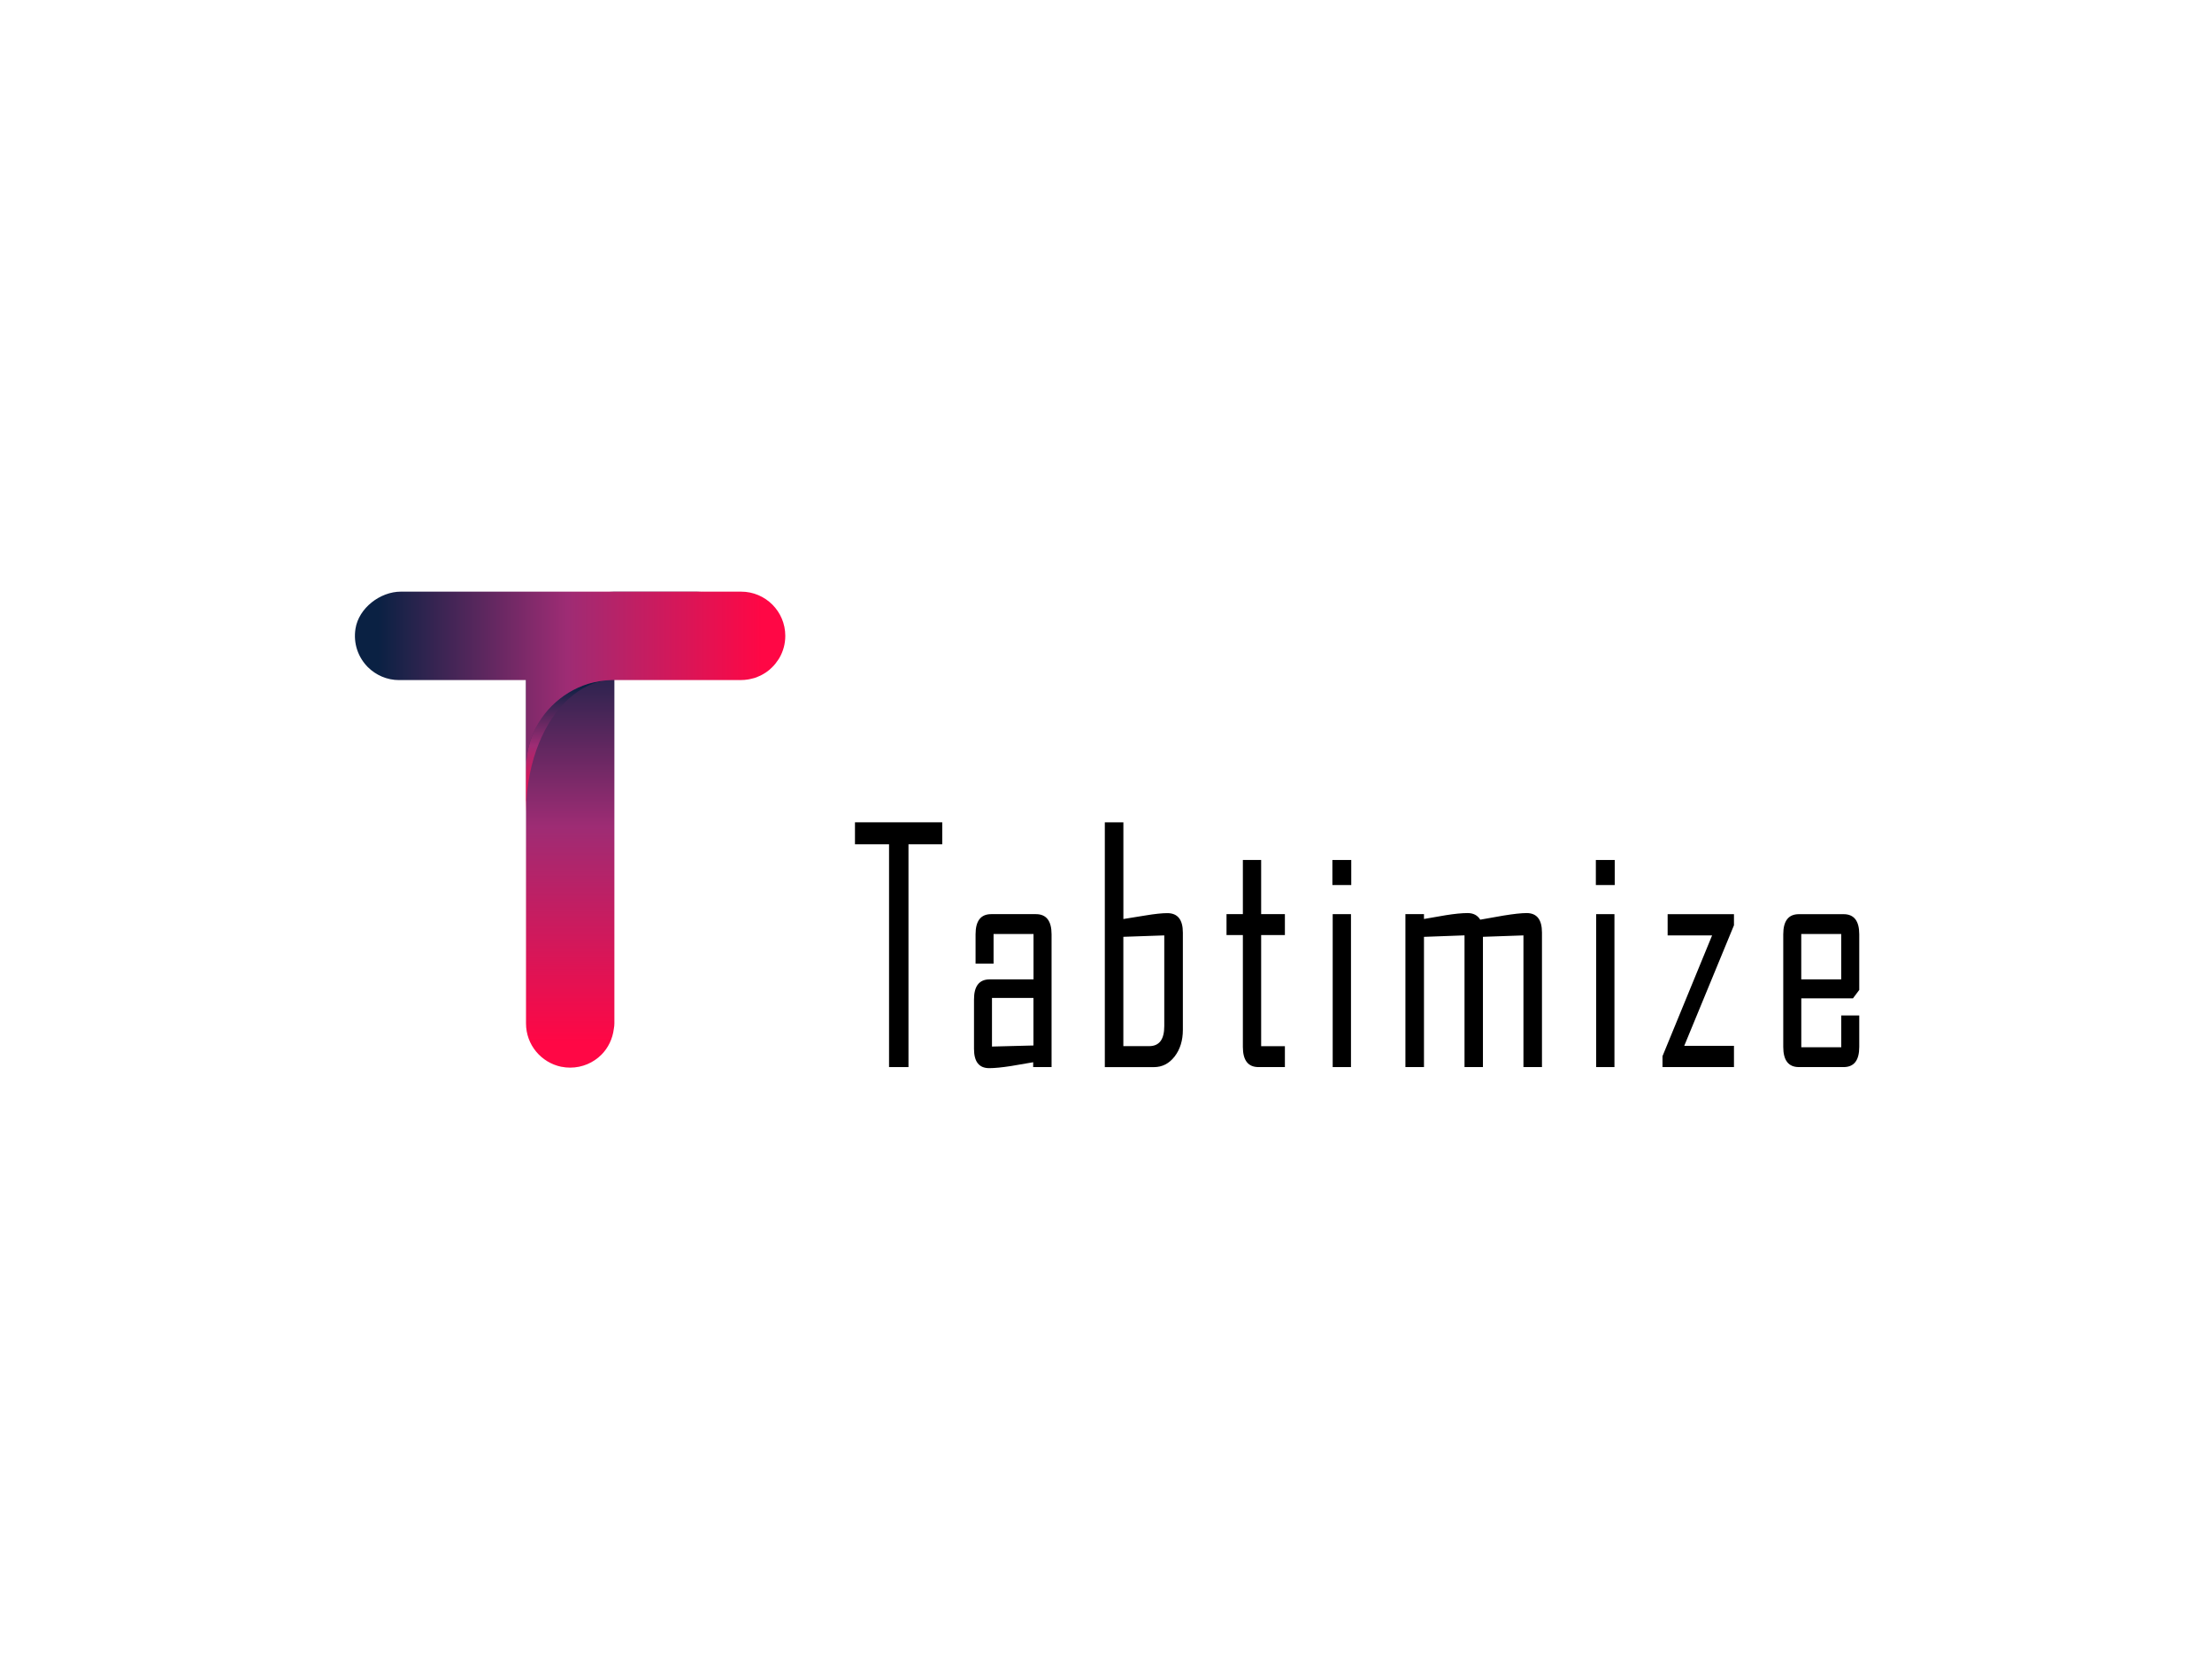
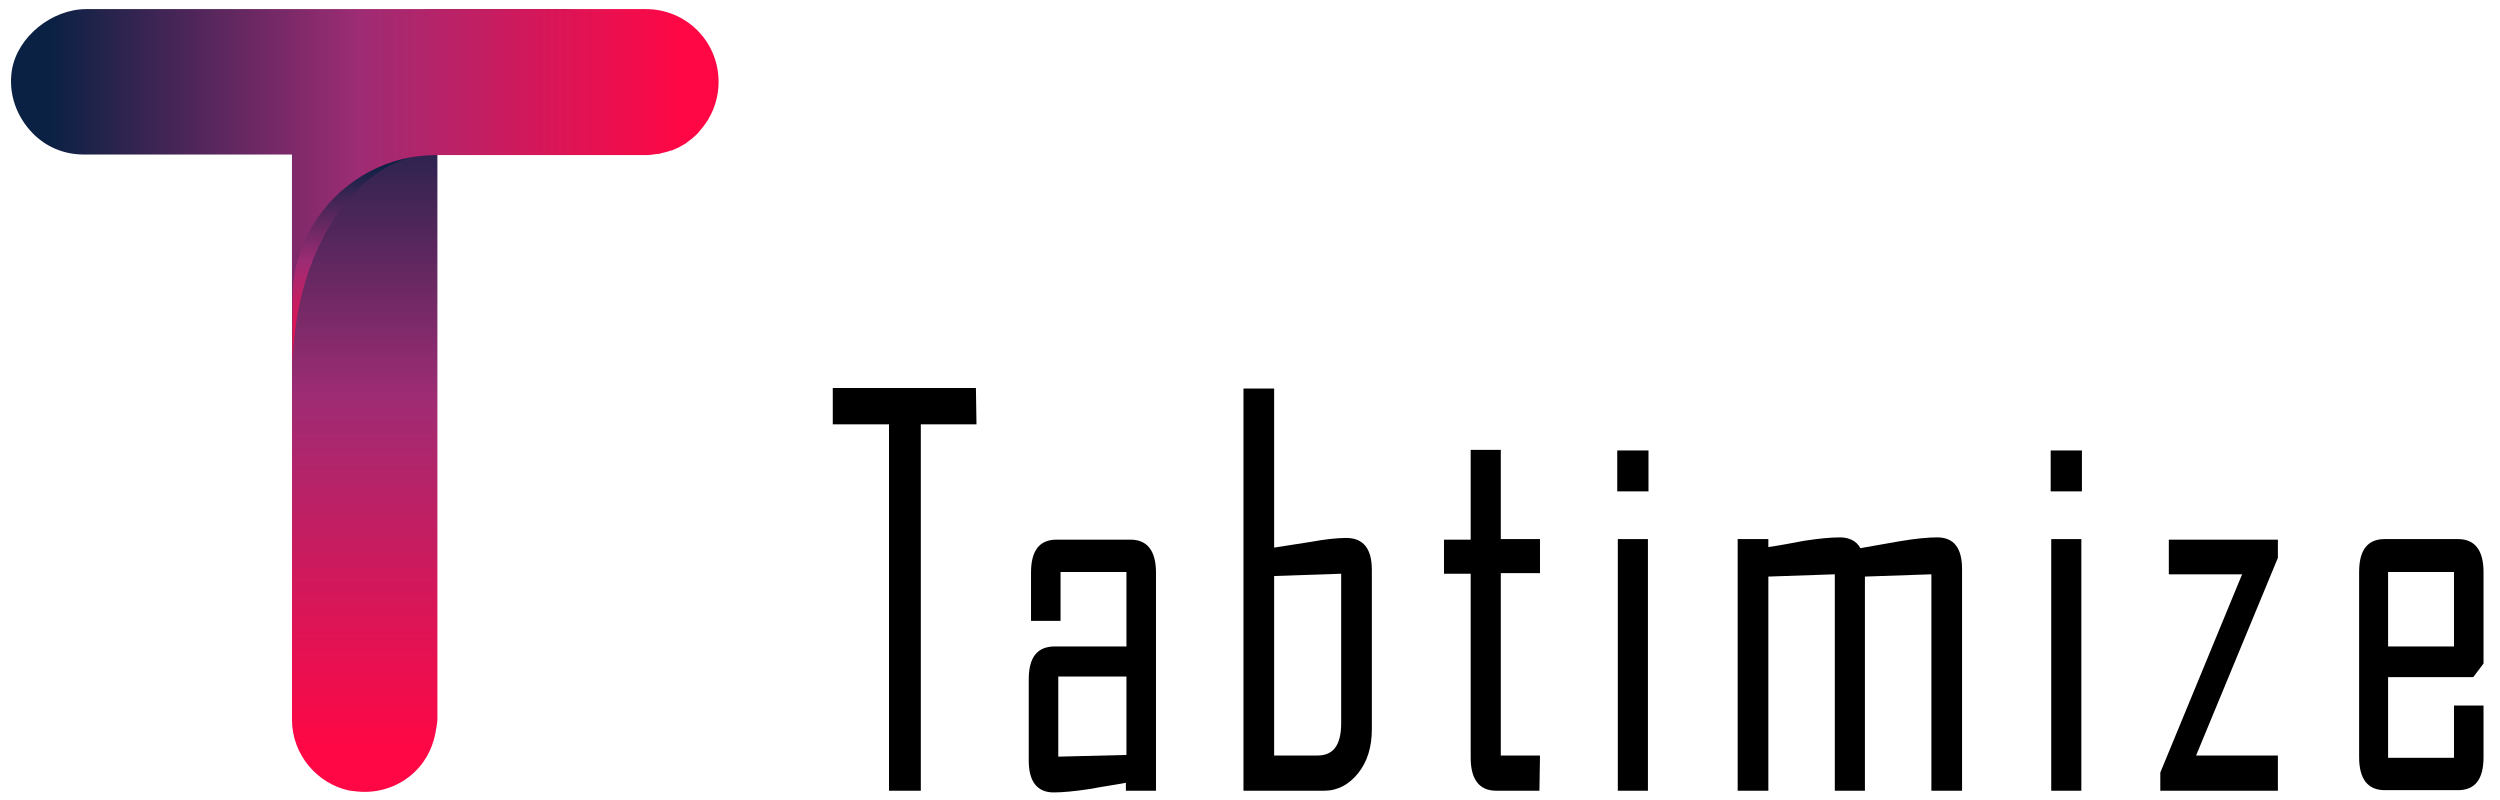
- <svg xmlns="http://www.w3.org/2000/svg" version="1.1" id="Layer_1" x="0px" y="0px" viewBox="0 0 640 480" style="enable-background:new 0 0 640 480;" xml:space="preserve">
+ <svg xmlns="http://www.w3.org/2000/svg" version="1.1" id="Layer_1" x="0px" y="0px" viewBox="0 0 440.1 140.8" style="enable-background:new 0 0 440.1 140.8;" xml:space="preserve">
  <style type="text/css">
	.st0{fill:url(#SVGID_1_);}
	.st1{fill:url(#SVGID_2_);}
	.st2{fill:url(#SVGID_3_);}
</style>
  <g>
-     <path d="M272.63,244.28h-9.78v64.46h-5.62v-64.46h-9.86v-6.36h25.25V244.28z" />
-     <path d="M304.22,308.74h-5.29v-1.4c-2.13,0.38-4.26,0.74-6.38,1.09c-2.64,0.41-4.76,0.62-6.34,0.62c-2.94,0-4.4-1.86-4.4-5.58   v-14.32c0-3.86,1.52-5.79,4.57-5.79h12.65v-13.13h-11.56v8.58h-5.21v-8.48c0-3.9,1.51-5.84,4.53-5.84h12.93   c3.02,0,4.53,1.95,4.53,5.84V308.74z M299.01,302.49v-13.75h-12v14.06L299.01,302.49z" />
-     <path d="M342.24,297.94c0,3.1-0.8,5.68-2.38,7.73c-1.59,2.05-3.58,3.08-5.98,3.08h-14.22v-70.82h5.37v27.97   c2.13-0.34,4.26-0.69,6.38-1.03c2.69-0.45,4.81-0.67,6.34-0.67c2.99,0,4.49,1.88,4.49,5.64V297.94z M336.86,296.9v-26.26   l-11.84,0.41v31.63h7.44C335.4,302.69,336.86,300.76,336.86,296.9z" />
-     <path d="M371.77,308.74h-7.64c-3.02,0-4.53-1.95-4.53-5.84v-32.36h-4.73v-6.05h4.73v-15.67h5.29v15.67h6.87v6.05h-6.87v32.15h6.87   V308.74z" />
-     <path d="M390.96,256.07h-5.46v-7.25h5.46V256.07z M390.88,308.74h-5.29v-44.25h5.29V308.74z" />
-     <path d="M446.15,308.74h-5.37v-38.1l-11.72,0.41v37.68h-5.33v-38.1L412,271.06v37.68h-5.37v-44.25H412v1.4   c2.1-0.34,4.2-0.71,6.3-1.09c2.56-0.41,4.67-0.62,6.34-0.62c1.64,0,2.86,0.64,3.64,1.91c2.26-0.38,4.51-0.78,6.75-1.19   c2.94-0.48,5.16-0.72,6.67-0.72c2.96,0,4.44,1.88,4.44,5.64V308.74z" />
-     <path d="M467.11,308.74h-5.29v-44.25h5.29V308.74z M467.19,256.07h-5.46v-7.25h5.46V256.07z" />
-     <path d="M501.7,308.74h-20.69v-3.15l14.35-34.94H482.5v-6.15h19.19v3.21l-14.39,34.89h14.39V308.74z" />
-     <path d="M537.94,302.9c0,3.9-1.51,5.84-4.53,5.84h-12.93c-3.02,0-4.53-1.95-4.53-5.84v-32.56c0-3.9,1.51-5.84,4.53-5.84h12.93   c3.02,0,4.53,1.95,4.53,5.84v16.08l-1.82,2.43h-14.95V303h11.56v-9.2h5.21V302.9z M532.72,283.36v-13.13h-11.56v13.13H532.72z" />
+     <path d="M171.9,74.7h-9.8v64.5h-5.6V74.7h-9.9v-6.4h25.2L171.9,74.7L171.9,74.7z" />
+     <path d="M203.5,139.2h-5.3v-1.4c-2.1,0.4-4.3,0.7-6.4,1.1c-2.6,0.4-4.8,0.6-6.3,0.6c-2.9,0-4.4-1.9-4.4-5.6v-14.3   c0-3.9,1.5-5.8,4.6-5.8h12.6v-13.1h-11.6v8.6h-5.2v-8.5c0-3.9,1.5-5.8,4.5-5.8H199c3,0,4.5,2,4.5,5.8L203.5,139.2L203.5,139.2z    M198.3,132.9v-13.8h-12v14.1L198.3,132.9z" />
+     <path d="M241.5,128.4c0,3.1-0.8,5.7-2.4,7.7c-1.6,2-3.6,3.1-6,3.1h-14.2V68.4h5.4v28c2.1-0.3,4.3-0.7,6.4-1   c2.7-0.5,4.8-0.7,6.3-0.7c3,0,4.5,1.9,4.5,5.6L241.5,128.4L241.5,128.4z M236.1,127.3v-26.3l-11.8,0.4v31.6h7.4   C234.7,133.1,236.1,131.2,236.1,127.3z" />
+     <path d="M271,139.2h-7.6c-3,0-4.5-2-4.5-5.8V101h-4.7v-6h4.7V79.2h5.3v15.7h6.9v6h-6.9v32.1h6.9L271,139.2L271,139.2z" />
+     <path d="M290.2,86.5h-5.5v-7.2h5.5V86.5z M290.1,139.2h-5.3V94.9h5.3V139.2z" />
+     <path d="M345.4,139.2H340v-38.1l-11.7,0.4v37.7H323v-38.1l-11.7,0.4v37.7h-5.4V94.9h5.4v1.4c2.1-0.3,4.2-0.7,6.3-1.1   c2.6-0.4,4.7-0.6,6.3-0.6c1.6,0,2.9,0.6,3.6,1.9c2.3-0.4,4.5-0.8,6.8-1.2c2.9-0.5,5.2-0.7,6.7-0.7c3,0,4.4,1.9,4.4,5.6L345.4,139.2   L345.4,139.2z" />
+     <path d="M366.4,139.2h-5.3V94.9h5.3V139.2z M366.4,86.5H361v-7.2h5.5V86.5z" />
+     <path d="M401,139.2h-20.7V136l14.4-34.9h-12.9v-6.1h19.2v3.2L386.6,133h14.4L401,139.2L401,139.2z" />
+     <path d="M437.2,133.3c0,3.9-1.5,5.8-4.5,5.8h-12.9c-3,0-4.5-2-4.5-5.8v-32.6c0-3.9,1.5-5.8,4.5-5.8h12.9c3,0,4.5,2,4.5,5.8v16.1   l-1.8,2.4h-15v14.2H432v-9.2h5.2V133.3z M432,113.8v-13.1h-11.6v13.1H432z" />
  </g>
  <g>
-     <linearGradient id="SVGID_1_" gradientUnits="userSpaceOnUse" x1="177.763" y1="308.898" x2="177.763" y2="171.196">
-       <stop offset="0.055" style="stop-color:#FF0745" />
+     <linearGradient id="SVGID_1_" gradientUnits="userSpaceOnUse" x1="77.012" y1="1.414" x2="77.012" y2="139.114" gradientTransform="matrix(1 0 0 -1 0 140.7387)">
+       <stop offset="5.500000e-02" style="stop-color:#FF0745" />
      <stop offset="0.506" style="stop-color:#9E2C74" />
      <stop offset="0.913" style="stop-color:#0A2143" />
    </linearGradient>
-     <path class="st0" d="M203.32,171.2c-2.62,0-5.14,0.39-7.52,1.13c-8.07,2.46-14.42,8.81-16.94,16.88c-0.72,2.38-1.1,4.92-1.1,7.54   v99.35c0,0.53-0.06,1.05-0.16,1.57c-0.36,2.9-1.63,5.53-3.6,7.5c-2.29,2.29-5.5,3.73-9.04,3.73c-0.86,0-1.69-0.08-2.51-0.25   c-0.03,0-0.03,0-0.06,0c-5.83-1.22-10.2-6.36-10.2-12.54v-99.35c0-2.62,0.39-5.17,1.1-7.54c2.51-8.07,8.87-14.42,16.94-16.88   c2.38-0.75,4.89-1.13,7.52-1.13H203.32z" />
-     <linearGradient id="SVGID_2_" gradientUnits="userSpaceOnUse" x1="163.815" y1="235.013" x2="163.815" y2="196.86">
-       <stop offset="0.055" style="stop-color:#FF0745" />
+     <path class="st0" d="M102.6,1.6c-2.6,0-5.1,0.4-7.5,1.1C87,5.2,80.6,11.6,78.1,19.6C77.4,22,77,24.6,77,27.2v99.4   c0,0.5-0.1,1-0.2,1.6c-0.4,2.9-1.6,5.5-3.6,7.5c-2.3,2.3-5.5,3.7-9,3.7c-0.9,0-1.7-0.1-2.5-0.2c0,0,0,0-0.1,0   c-5.8-1.2-10.2-6.4-10.2-12.5V27.2c0-2.6,0.4-5.2,1.1-7.5c2.5-8.1,8.9-14.4,16.9-16.9C71.9,2,74.4,1.6,77,1.6L102.6,1.6L102.6,1.6z   " />
+     <linearGradient id="SVGID_2_" gradientUnits="userSpaceOnUse" x1="63.067" y1="75.304" x2="63.067" y2="113.454" gradientTransform="matrix(1 0 0 -1 0 140.7387)">
+       <stop offset="5.500000e-02" style="stop-color:#FF0745" />
      <stop offset="0.506" style="stop-color:#9E2C74" />
      <stop offset="0.962" style="stop-color:#0A2143" />
    </linearGradient>
-     <path class="st1" d="M152.2,235.01c0-3.92,0.39-7.71,1.13-11.27c2.46-12.1,8.81-21.63,16.88-25.39c1.66-0.75,3.41-1.25,5.21-1.49   c-1.79,0.16-3.55,0.43-5.21,0.93c-8.07,2.51-14.42,8.87-16.88,16.94c-0.75,2.38-1.13,4.89-1.13,7.52V235.01z" />
-     <linearGradient id="SVGID_3_" gradientUnits="userSpaceOnUse" x1="227.217" y1="196.741" x2="102.707" y2="196.741">
-       <stop offset="0.055" style="stop-color:#FF0745" />
+     <path class="st1" d="M51.5,65.4c0-3.9,0.4-7.7,1.1-11.3c2.5-12.1,8.8-21.6,16.9-25.4c1.7-0.8,3.4-1.2,5.2-1.5   c-1.8,0.2-3.6,0.4-5.2,0.9c-8.1,2.5-14.4,8.9-16.9,16.9c-0.8,2.4-1.1,4.9-1.1,7.5V65.4z" />
+     <linearGradient id="SVGID_3_" gradientUnits="userSpaceOnUse" x1="126.467" y1="113.574" x2="1.947" y2="113.574" gradientTransform="matrix(1 0 0 -1 0 140.7387)">
+       <stop offset="5.500000e-02" style="stop-color:#FF0745" />
      <stop offset="0.506" style="stop-color:#9E2C74" />
      <stop offset="0.947" style="stop-color:#0A2143" />
    </linearGradient>
-     <path class="st2" d="M214.42,171.18c7.07,0,12.79,5.73,12.79,12.79v0c0,2.32-0.61,4.48-1.69,6.36c-0.11,0.19-0.22,0.36-0.33,0.52   c-0.5,0.77-1.08,1.52-1.74,2.16c-0.55,0.58-1.19,1.11-1.88,1.57c-0.25,0.17-0.52,0.33-0.77,0.47c-0.47,0.28-0.91,0.5-1.41,0.69   c-0.17,0.08-0.36,0.17-0.58,0.25c-0.19,0.06-0.39,0.14-0.58,0.19c-0.41,0.11-0.8,0.22-1.22,0.3c-0.19,0.06-0.39,0.08-0.58,0.11   c-0.66,0.11-1.33,0.17-2.02,0.17h-37.33c-2.4,0.06-4.7,0.44-6.88,1.08c-8.07,2.54-14.42,8.87-16.88,16.97   c-0.75,2.38-1.13,4.89-1.13,7.49v-25.53h-36.73c-3.51,0-6.71-1.44-9.04-3.76c-2.74-2.77-4.26-6.76-3.56-11.13   c0.94-5.93,7.11-10.7,13.12-10.7L214.42,171.18z" />
+     <path class="st2" d="M113.7,1.6c7.1,0,12.8,5.7,12.8,12.8l0,0c0,2.3-0.6,4.5-1.7,6.4c-0.1,0.2-0.2,0.4-0.3,0.5   c-0.5,0.8-1.1,1.5-1.7,2.2c-0.6,0.6-1.2,1.1-1.9,1.6c-0.2,0.2-0.5,0.3-0.8,0.5c-0.5,0.3-0.9,0.5-1.4,0.7c-0.2,0.1-0.4,0.2-0.6,0.2   c-0.2,0.1-0.4,0.1-0.6,0.2c-0.4,0.1-0.8,0.2-1.2,0.3c-0.2,0.1-0.4,0.1-0.6,0.1c-0.7,0.1-1.3,0.2-2,0.2H76.3   c-2.4,0.1-4.7,0.4-6.9,1.1c-8.1,2.5-14.4,8.9-16.9,17c-0.8,2.4-1.1,4.9-1.1,7.5V27.2H14.7c-3.5,0-6.7-1.4-9-3.8   c-2.7-2.8-4.3-6.8-3.6-11.1C3.1,6.4,9.2,1.6,15.2,1.6L113.7,1.6z" />
  </g>
</svg>
